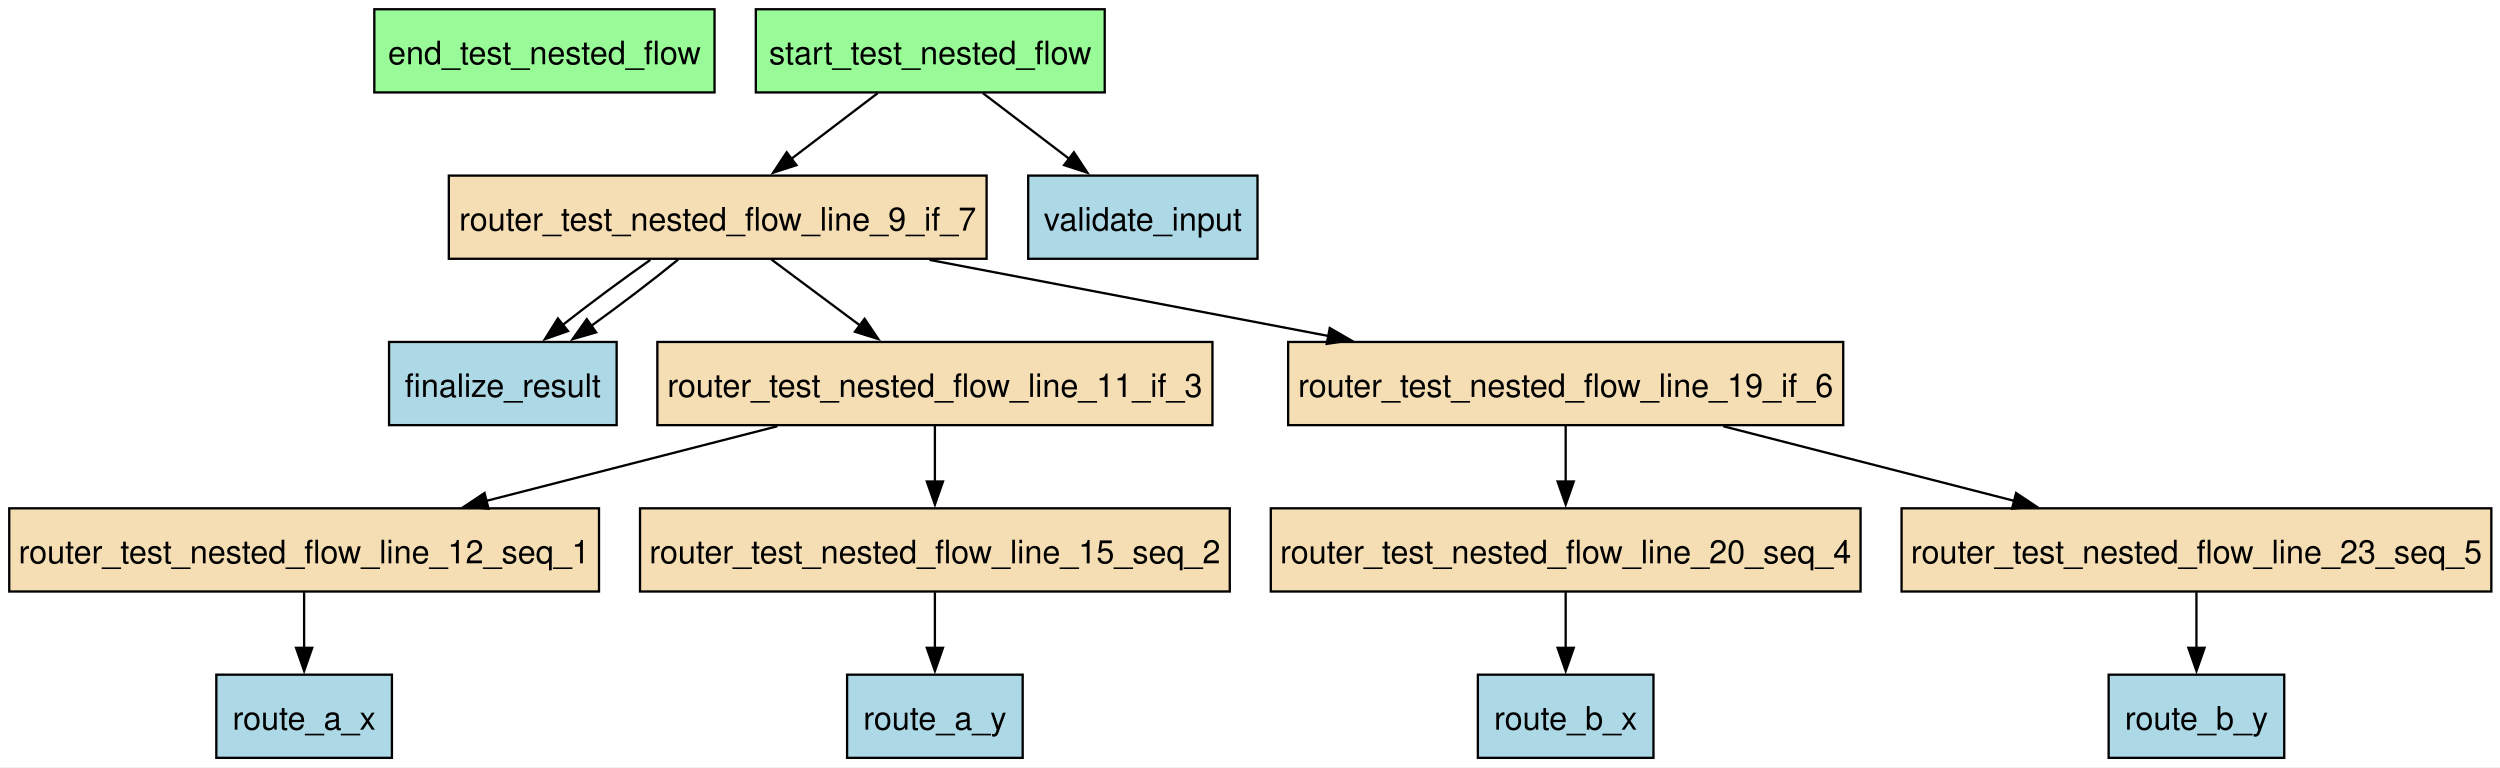
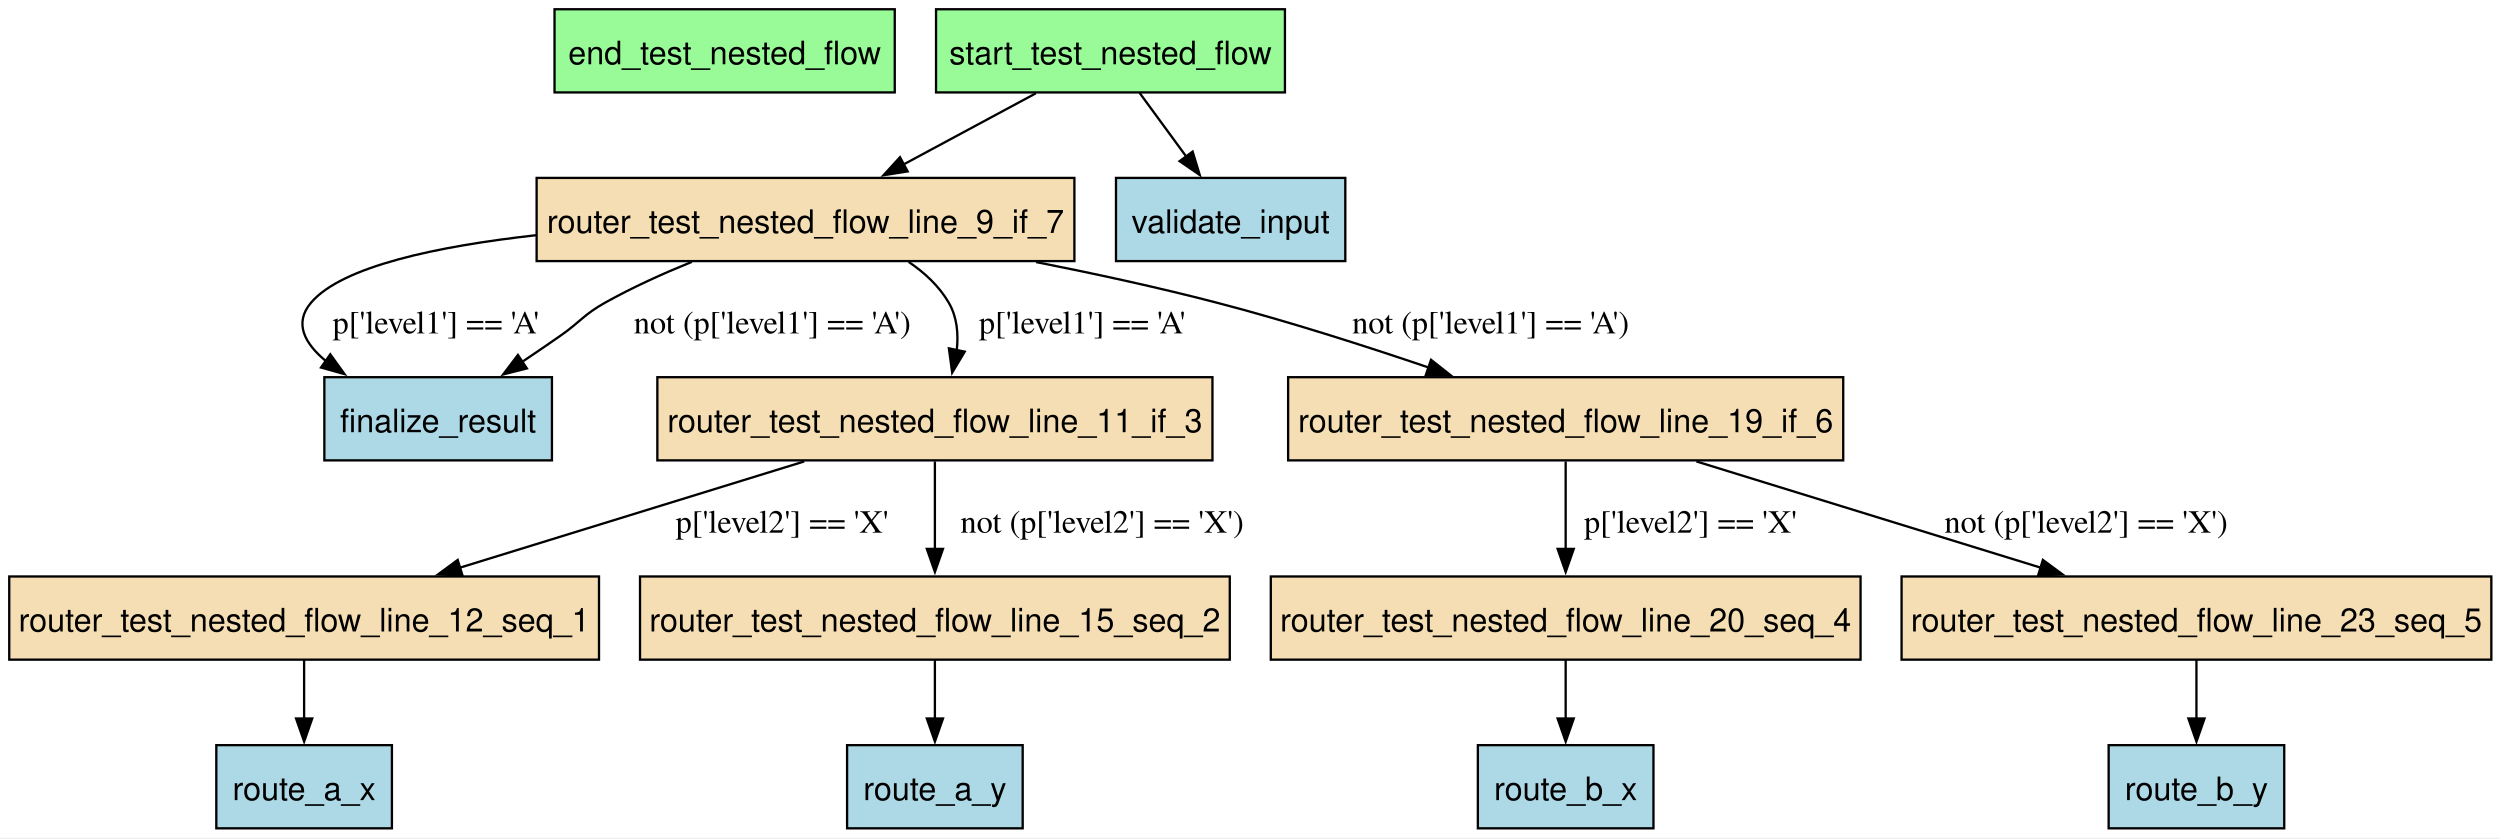
- <svg xmlns="http://www.w3.org/2000/svg" width="1082pt" height="332pt" viewBox="0.00 0.00 1082.00 332.00">
-   <g id="graph0" class="graph" transform="scale(1 1) rotate(0) translate(4 328)">
-     <polygon fill="white" stroke="none" points="-4,4 -4,-328 1078.25,-328 1078.25,4 -4,4" />
+ <svg xmlns="http://www.w3.org/2000/svg" width="1082pt" height="363pt" viewBox="0.00 0.00 1082.00 363.00">
+   <g id="graph0" class="graph" transform="scale(1 1) rotate(0) translate(4 358.5)">
+     <polygon fill="white" stroke="none" points="-4,4 -4,-358.5 1078.25,-358.5 1078.25,4 -4,4" />
    <g id="node1" class="node">
-       <polygon fill="palegreen" stroke="black" points="305.25,-324 158,-324 158,-288 305.25,-288 305.25,-324" />
-       <text xml:space="preserve" text-anchor="middle" x="231.62" y="-300.2" font-family="Helvetica,sans-Serif" font-size="14.00">end_test_nested_flow</text>
+       <polygon fill="palegreen" stroke="black" points="383.25,-354.5 236,-354.5 236,-318.5 383.25,-318.5 383.25,-354.5" />
+       <text xml:space="preserve" text-anchor="middle" x="309.62" y="-330.7" font-family="Helvetica,sans-Serif" font-size="14.00">end_test_nested_flow</text>
    </g>
    <g id="node2" class="node">
-       <polygon fill="lightblue" stroke="black" points="262.88,-180 164.38,-180 164.38,-144 262.88,-144 262.88,-180" />
-       <text xml:space="preserve" text-anchor="middle" x="213.62" y="-156.2" font-family="Helvetica,sans-Serif" font-size="14.00">finalize_result</text>
+       <polygon fill="lightblue" stroke="black" points="234.88,-195.25 136.38,-195.25 136.38,-159.25 234.88,-159.25 234.88,-195.25" />
+       <text xml:space="preserve" text-anchor="middle" x="185.62" y="-171.45" font-family="Helvetica,sans-Serif" font-size="14.00">finalize_result</text>
    </g>
    <g id="node3" class="node">
      <polygon fill="lightblue" stroke="black" points="165.62,-36 89.62,-36 89.62,0 165.62,0 165.62,-36" />
      <text xml:space="preserve" text-anchor="middle" x="127.62" y="-12.2" font-family="Helvetica,sans-Serif" font-size="14.00">route_a_x</text>
    </g>
    <g id="node4" class="node">
      <polygon fill="lightblue" stroke="black" points="438.62,-36 362.62,-36 362.62,0 438.62,0 438.62,-36" />
      <text xml:space="preserve" text-anchor="middle" x="400.62" y="-12.2" font-family="Helvetica,sans-Serif" font-size="14.00">route_a_y</text>
    </g>
    <g id="node5" class="node">
      <polygon fill="lightblue" stroke="black" points="711.62,-36 635.62,-36 635.62,0 711.62,0 711.62,-36" />
      <text xml:space="preserve" text-anchor="middle" x="673.62" y="-12.2" font-family="Helvetica,sans-Serif" font-size="14.00">route_b_x</text>
    </g>
    <g id="node6" class="node">
      <polygon fill="lightblue" stroke="black" points="984.62,-36 908.62,-36 908.62,0 984.62,0 984.62,-36" />
      <text xml:space="preserve" text-anchor="middle" x="946.62" y="-12.2" font-family="Helvetica,sans-Serif" font-size="14.00">route_b_y</text>
    </g>
    <g id="node7" class="node">
-       <polygon fill="wheat" stroke="black" points="520.75,-180 280.5,-180 280.5,-144 520.75,-144 520.75,-180" />
-       <text xml:space="preserve" text-anchor="middle" x="400.62" y="-156.2" font-family="Helvetica,sans-Serif" font-size="14.00">router_test_nested_flow_line_11_if_3</text>
+       <polygon fill="wheat" stroke="black" points="520.75,-195.25 280.5,-195.25 280.5,-159.25 520.75,-159.25 520.75,-195.25" />
+       <text xml:space="preserve" text-anchor="middle" x="400.62" y="-171.45" font-family="Helvetica,sans-Serif" font-size="14.00">router_test_nested_flow_line_11_if_3</text>
    </g>
    <g id="node8" class="node">
-       <polygon fill="wheat" stroke="black" points="255.25,-108 0,-108 0,-72 255.25,-72 255.25,-108" />
-       <text xml:space="preserve" text-anchor="middle" x="127.62" y="-84.2" font-family="Helvetica,sans-Serif" font-size="14.00">router_test_nested_flow_line_12_seq_1</text>
+       <polygon fill="wheat" stroke="black" points="255.25,-109 0,-109 0,-73 255.25,-73 255.25,-109" />
+       <text xml:space="preserve" text-anchor="middle" x="127.62" y="-85.2" font-family="Helvetica,sans-Serif" font-size="14.00">router_test_nested_flow_line_12_seq_1</text>
    </g>
    <g id="edge5" class="edge">
-       <path fill="none" stroke="black" d="M332.44,-143.52C294.18,-133.71 246.28,-121.43 206.43,-111.21" />
-       <polygon fill="black" stroke="black" points="207.44,-107.85 196.88,-108.76 205.7,-114.63 207.44,-107.85" />
+       <path fill="none" stroke="black" d="M344.06,-158.79C300.68,-145.41 240.68,-126.89 194.85,-112.75" />
+       <polygon fill="black" stroke="black" points="196.15,-109.49 185.56,-109.88 194.09,-116.17 196.15,-109.49" />
+       <text xml:space="preserve" text-anchor="middle" x="334.47" y="-127.95" font-family="Times,serif" font-size="14.00">p['level2'] == 'X'</text>
    </g>
    <g id="node9" class="node">
-       <polygon fill="wheat" stroke="black" points="528.25,-108 273,-108 273,-72 528.25,-72 528.25,-108" />
-       <text xml:space="preserve" text-anchor="middle" x="400.62" y="-84.2" font-family="Helvetica,sans-Serif" font-size="14.00">router_test_nested_flow_line_15_seq_2</text>
+       <polygon fill="wheat" stroke="black" points="528.25,-109 273,-109 273,-73 528.25,-73 528.25,-109" />
+       <text xml:space="preserve" text-anchor="middle" x="400.62" y="-85.2" font-family="Helvetica,sans-Serif" font-size="14.00">router_test_nested_flow_line_15_seq_2</text>
    </g>
    <g id="edge6" class="edge">
-       <path fill="none" stroke="black" d="M400.62,-143.7C400.62,-136.41 400.62,-127.73 400.62,-119.54" />
-       <polygon fill="black" stroke="black" points="404.13,-119.62 400.63,-109.62 397.13,-119.62 404.13,-119.62" />
+       <path fill="none" stroke="black" d="M400.62,-158.79C400.62,-147.84 400.62,-133.44 400.62,-120.82" />
+       <polygon fill="black" stroke="black" points="404.13,-120.95 400.63,-110.95 397.13,-120.95 404.13,-120.95" />
+       <text xml:space="preserve" text-anchor="middle" x="473" y="-127.95" font-family="Times,serif" font-size="14.00">not (p['level2'] == 'X')</text>
    </g>
    <g id="edge3" class="edge">
-       <path fill="none" stroke="black" d="M127.62,-71.7C127.62,-64.41 127.62,-55.73 127.62,-47.54" />
-       <polygon fill="black" stroke="black" points="131.13,-47.62 127.63,-37.62 124.13,-47.62 131.13,-47.62" />
+       <path fill="none" stroke="black" d="M127.62,-72.81C127.62,-65.23 127.62,-56.1 127.62,-47.54" />
+       <polygon fill="black" stroke="black" points="131.13,-47.54 127.63,-37.54 124.13,-47.54 131.13,-47.54" />
    </g>
    <g id="edge4" class="edge">
-       <path fill="none" stroke="black" d="M400.62,-71.7C400.62,-64.41 400.62,-55.73 400.62,-47.54" />
-       <polygon fill="black" stroke="black" points="404.13,-47.62 400.63,-37.62 397.13,-47.62 404.13,-47.62" />
+       <path fill="none" stroke="black" d="M400.62,-72.81C400.62,-65.23 400.62,-56.1 400.62,-47.54" />
+       <polygon fill="black" stroke="black" points="404.13,-47.54 400.63,-37.54 397.13,-47.54 404.13,-47.54" />
    </g>
    <g id="node10" class="node">
-       <polygon fill="wheat" stroke="black" points="793.75,-180 553.5,-180 553.5,-144 793.75,-144 793.75,-180" />
-       <text xml:space="preserve" text-anchor="middle" x="673.62" y="-156.2" font-family="Helvetica,sans-Serif" font-size="14.00">router_test_nested_flow_line_19_if_6</text>
+       <polygon fill="wheat" stroke="black" points="793.75,-195.25 553.5,-195.25 553.5,-159.25 793.75,-159.25 793.75,-195.25" />
+       <text xml:space="preserve" text-anchor="middle" x="673.62" y="-171.45" font-family="Helvetica,sans-Serif" font-size="14.00">router_test_nested_flow_line_19_if_6</text>
    </g>
    <g id="node11" class="node">
-       <polygon fill="wheat" stroke="black" points="801.25,-108 546,-108 546,-72 801.25,-72 801.25,-108" />
-       <text xml:space="preserve" text-anchor="middle" x="673.62" y="-84.2" font-family="Helvetica,sans-Serif" font-size="14.00">router_test_nested_flow_line_20_seq_4</text>
+       <polygon fill="wheat" stroke="black" points="801.25,-109 546,-109 546,-73 801.25,-73 801.25,-109" />
+       <text xml:space="preserve" text-anchor="middle" x="673.62" y="-85.2" font-family="Helvetica,sans-Serif" font-size="14.00">router_test_nested_flow_line_20_seq_4</text>
    </g>
    <g id="edge9" class="edge">
-       <path fill="none" stroke="black" d="M673.62,-143.7C673.62,-136.41 673.62,-127.73 673.62,-119.54" />
-       <polygon fill="black" stroke="black" points="677.13,-119.62 673.63,-109.62 670.13,-119.62 677.13,-119.62" />
+       <path fill="none" stroke="black" d="M673.62,-158.79C673.62,-147.84 673.62,-133.44 673.62,-120.82" />
+       <polygon fill="black" stroke="black" points="677.13,-120.95 673.63,-110.95 670.13,-120.95 677.13,-120.95" />
+       <text xml:space="preserve" text-anchor="middle" x="727.62" y="-127.95" font-family="Times,serif" font-size="14.00">p['level2'] == 'X'</text>
    </g>
    <g id="node12" class="node">
-       <polygon fill="wheat" stroke="black" points="1074.25,-108 819,-108 819,-72 1074.25,-72 1074.25,-108" />
-       <text xml:space="preserve" text-anchor="middle" x="946.62" y="-84.2" font-family="Helvetica,sans-Serif" font-size="14.00">router_test_nested_flow_line_23_seq_5</text>
+       <polygon fill="wheat" stroke="black" points="1074.25,-109 819,-109 819,-73 1074.25,-73 1074.25,-109" />
+       <text xml:space="preserve" text-anchor="middle" x="946.62" y="-85.2" font-family="Helvetica,sans-Serif" font-size="14.00">router_test_nested_flow_line_23_seq_5</text>
    </g>
    <g id="edge10" class="edge">
-       <path fill="none" stroke="black" d="M741.81,-143.52C780.07,-133.71 827.97,-121.43 867.82,-111.21" />
-       <polygon fill="black" stroke="black" points="868.55,-114.63 877.37,-108.76 866.81,-107.85 868.55,-114.63" />
+       <path fill="none" stroke="black" d="M730.19,-158.79C773.57,-145.41 833.57,-126.89 879.4,-112.75" />
+       <polygon fill="black" stroke="black" points="880.16,-116.17 888.69,-109.88 878.1,-109.49 880.16,-116.17" />
+       <text xml:space="preserve" text-anchor="middle" x="898.85" y="-127.95" font-family="Times,serif" font-size="14.00">not (p['level2'] == 'X')</text>
    </g>
    <g id="edge7" class="edge">
-       <path fill="none" stroke="black" d="M673.62,-71.7C673.62,-64.41 673.62,-55.73 673.62,-47.54" />
-       <polygon fill="black" stroke="black" points="677.13,-47.62 673.63,-37.62 670.13,-47.62 677.13,-47.62" />
+       <path fill="none" stroke="black" d="M673.62,-72.81C673.62,-65.23 673.62,-56.1 673.62,-47.54" />
+       <polygon fill="black" stroke="black" points="677.13,-47.54 673.63,-37.54 670.13,-47.54 677.13,-47.54" />
    </g>
    <g id="edge8" class="edge">
-       <path fill="none" stroke="black" d="M946.62,-71.7C946.62,-64.41 946.62,-55.73 946.62,-47.54" />
-       <polygon fill="black" stroke="black" points="950.13,-47.62 946.63,-37.62 943.13,-47.62 950.13,-47.62" />
+       <path fill="none" stroke="black" d="M946.62,-72.81C946.62,-65.23 946.62,-56.1 946.62,-47.54" />
+       <polygon fill="black" stroke="black" points="950.13,-47.54 946.63,-37.54 943.13,-47.54 950.13,-47.54" />
    </g>
    <g id="node13" class="node">
-       <polygon fill="wheat" stroke="black" points="423,-252 190.25,-252 190.25,-216 423,-216 423,-252" />
-       <text xml:space="preserve" text-anchor="middle" x="306.62" y="-228.2" font-family="Helvetica,sans-Serif" font-size="14.00">router_test_nested_flow_line_9_if_7</text>
+       <polygon fill="wheat" stroke="black" points="461,-281.5 228.25,-281.5 228.25,-245.5 461,-245.5 461,-281.5" />
+       <text xml:space="preserve" text-anchor="middle" x="344.62" y="-257.7" font-family="Helvetica,sans-Serif" font-size="14.00">router_test_nested_flow_line_9_if_7</text>
    </g>
    <g id="edge12" class="edge">
-       <path fill="none" stroke="black" d="M277.46,-215.52C265.31,-207.02 251.37,-196.66 239.57,-187.4" />
-       <polygon fill="black" stroke="black" points="241.82,-184.72 231.83,-181.21 237.45,-190.18 241.82,-184.72" />
+       <path fill="none" stroke="black" d="M227.99,-256.7C185.24,-251.92 144,-243.24 130.62,-227.5 123.05,-218.59 127.87,-209.77 137.2,-202.11" />
+       <polygon fill="black" stroke="black" points="138.94,-205.17 145.13,-196.57 134.93,-199.43 138.94,-205.17" />
+       <text xml:space="preserve" text-anchor="middle" x="184.62" y="-214.2" font-family="Times,serif" font-size="14.00">p['level1'] == 'A'</text>
    </g>
    <g id="edge14" class="edge">
-       <path fill="none" stroke="black" d="M289.55,-215.7C278.93,-207.03 264.99,-196.4 251.9,-186.96" />
-       <polygon fill="black" stroke="black" points="254,-184.16 243.83,-181.22 249.95,-189.87 254,-184.16" />
+       <path fill="none" stroke="black" d="M295.43,-245.17C282.89,-240.08 269.64,-234.08 257.88,-227.5 248.59,-222.3 247.35,-219.35 238.62,-213.25 233.24,-209.48 227.49,-205.58 221.84,-201.79" />
+       <polygon fill="black" stroke="black" points="224.03,-199.05 213.76,-196.44 220.16,-204.88 224.03,-199.05" />
+       <text xml:space="preserve" text-anchor="middle" x="330.25" y="-214.2" font-family="Times,serif" font-size="14.00">not (p['level1'] == 'A')</text>
    </g>
    <g id="edge11" class="edge">
-       <path fill="none" stroke="black" d="M329.86,-215.7C341.5,-207.03 355.77,-196.4 368.45,-186.96" />
-       <polygon fill="black" stroke="black" points="370.19,-190.03 376.12,-181.25 366.01,-184.42 370.19,-190.03" />
+       <path fill="none" stroke="black" d="M389.28,-245.13C396.21,-240.46 402.45,-234.65 406.62,-227.5 410.23,-221.33 410.87,-213.98 410.08,-206.87" />
+       <polygon fill="black" stroke="black" points="413.54,-206.31 408.1,-197.22 406.68,-207.72 413.54,-206.31" />
+       <text xml:space="preserve" text-anchor="middle" x="464.35" y="-214.2" font-family="Times,serif" font-size="14.00">p['level1'] == 'A'</text>
    </g>
    <g id="edge13" class="edge">
-       <path fill="none" stroke="black" d="M398.29,-215.52C450.82,-205.5 516.89,-192.89 571.14,-182.55" />
-       <polygon fill="black" stroke="black" points="571.52,-186.04 580.69,-180.73 570.21,-179.16 571.52,-186.04" />
+       <path fill="none" stroke="black" d="M444.43,-245.08C470.06,-240.01 497.48,-234.05 522.62,-227.5 553.25,-219.53 586.76,-208.8 614.42,-199.4" />
+       <polygon fill="black" stroke="black" points="615.35,-202.78 623.67,-196.22 613.08,-196.16 615.35,-202.78" />
+       <text xml:space="preserve" text-anchor="middle" x="641.14" y="-214.2" font-family="Times,serif" font-size="14.00">not (p['level1'] == 'A')</text>
    </g>
    <g id="node14" class="node">
-       <polygon fill="palegreen" stroke="black" points="474.12,-324 323.12,-324 323.12,-288 474.12,-288 474.12,-324" />
-       <text xml:space="preserve" text-anchor="middle" x="398.62" y="-300.2" font-family="Helvetica,sans-Serif" font-size="14.00">start_test_nested_flow</text>
+       <polygon fill="palegreen" stroke="black" points="552.12,-354.5 401.12,-354.5 401.12,-318.5 552.12,-318.5 552.12,-354.5" />
+       <text xml:space="preserve" text-anchor="middle" x="476.62" y="-330.7" font-family="Helvetica,sans-Serif" font-size="14.00">start_test_nested_flow</text>
    </g>
    <g id="edge2" class="edge">
-       <path fill="none" stroke="black" d="M375.88,-287.7C364.6,-279.11 350.79,-268.61 338.48,-259.24" />
-       <polygon fill="black" stroke="black" points="340.71,-256.53 330.63,-253.26 336.47,-262.1 340.71,-256.53" />
+       <path fill="none" stroke="black" d="M444.33,-318.13C427.08,-308.85 405.61,-297.3 387.03,-287.31" />
+       <polygon fill="black" stroke="black" points="388.84,-284.31 378.37,-282.65 385.52,-290.47 388.84,-284.31" />
    </g>
    <g id="node15" class="node">
-       <polygon fill="lightblue" stroke="black" points="540.25,-252 441,-252 441,-216 540.25,-216 540.25,-252" />
-       <text xml:space="preserve" text-anchor="middle" x="490.62" y="-228.2" font-family="Helvetica,sans-Serif" font-size="14.00">validate_input</text>
+       <polygon fill="lightblue" stroke="black" points="578.25,-281.5 479,-281.5 479,-245.5 578.25,-245.5 578.25,-281.5" />
+       <text xml:space="preserve" text-anchor="middle" x="528.62" y="-257.7" font-family="Helvetica,sans-Serif" font-size="14.00">validate_input</text>
    </g>
    <g id="edge1" class="edge">
-       <path fill="none" stroke="black" d="M421.37,-287.7C432.65,-279.11 446.46,-268.61 458.77,-259.24" />
-       <polygon fill="black" stroke="black" points="460.78,-262.1 466.62,-253.26 456.54,-256.53 460.78,-262.1" />
+       <path fill="none" stroke="black" d="M489.21,-318.31C495.28,-310.03 502.69,-299.91 509.44,-290.69" />
+       <polygon fill="black" stroke="black" points="512.17,-292.89 515.26,-282.75 506.53,-288.75 512.17,-292.89" />
    </g>
  </g>
</svg>
